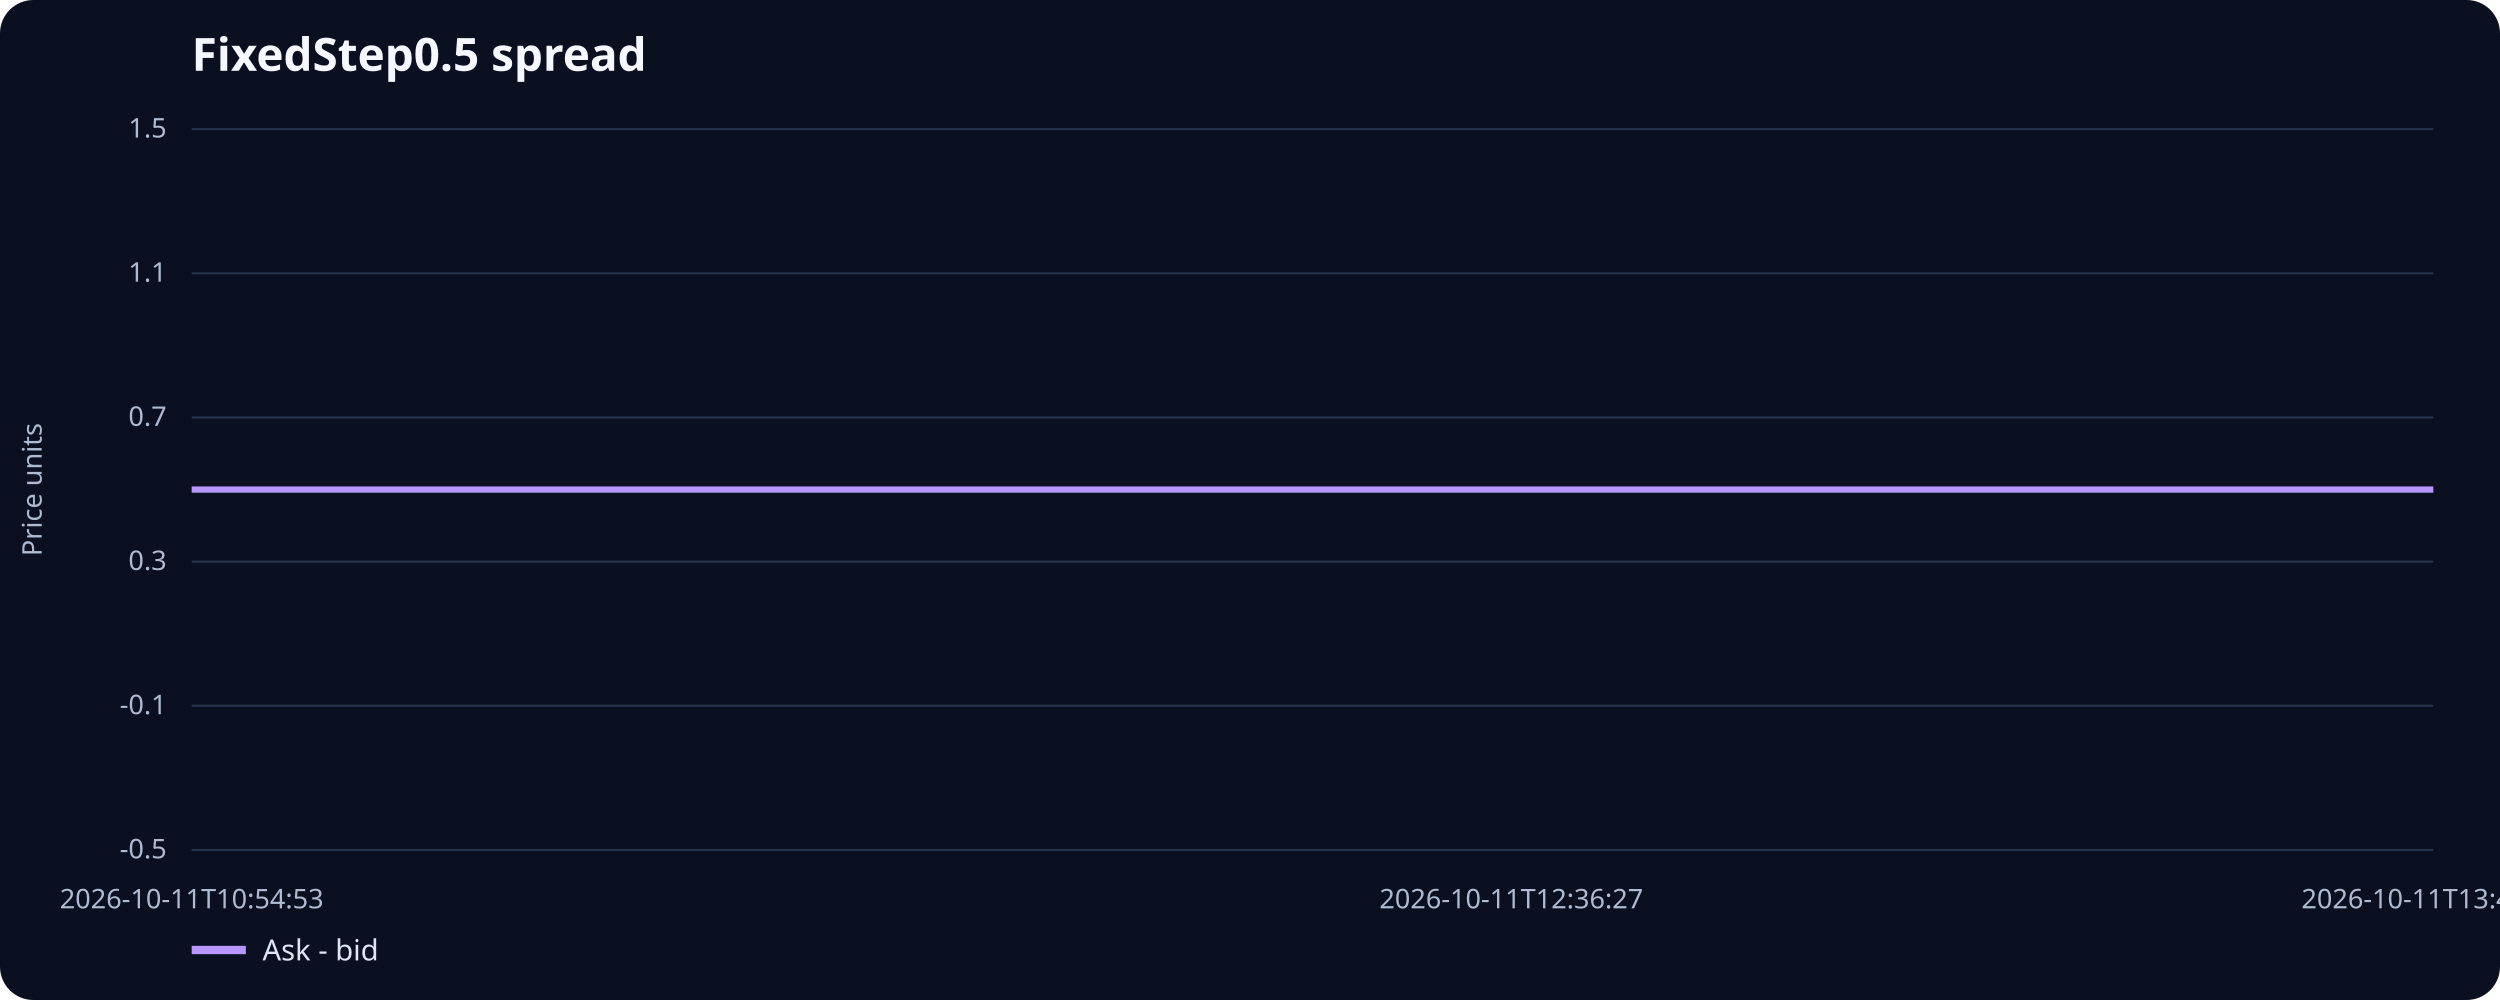
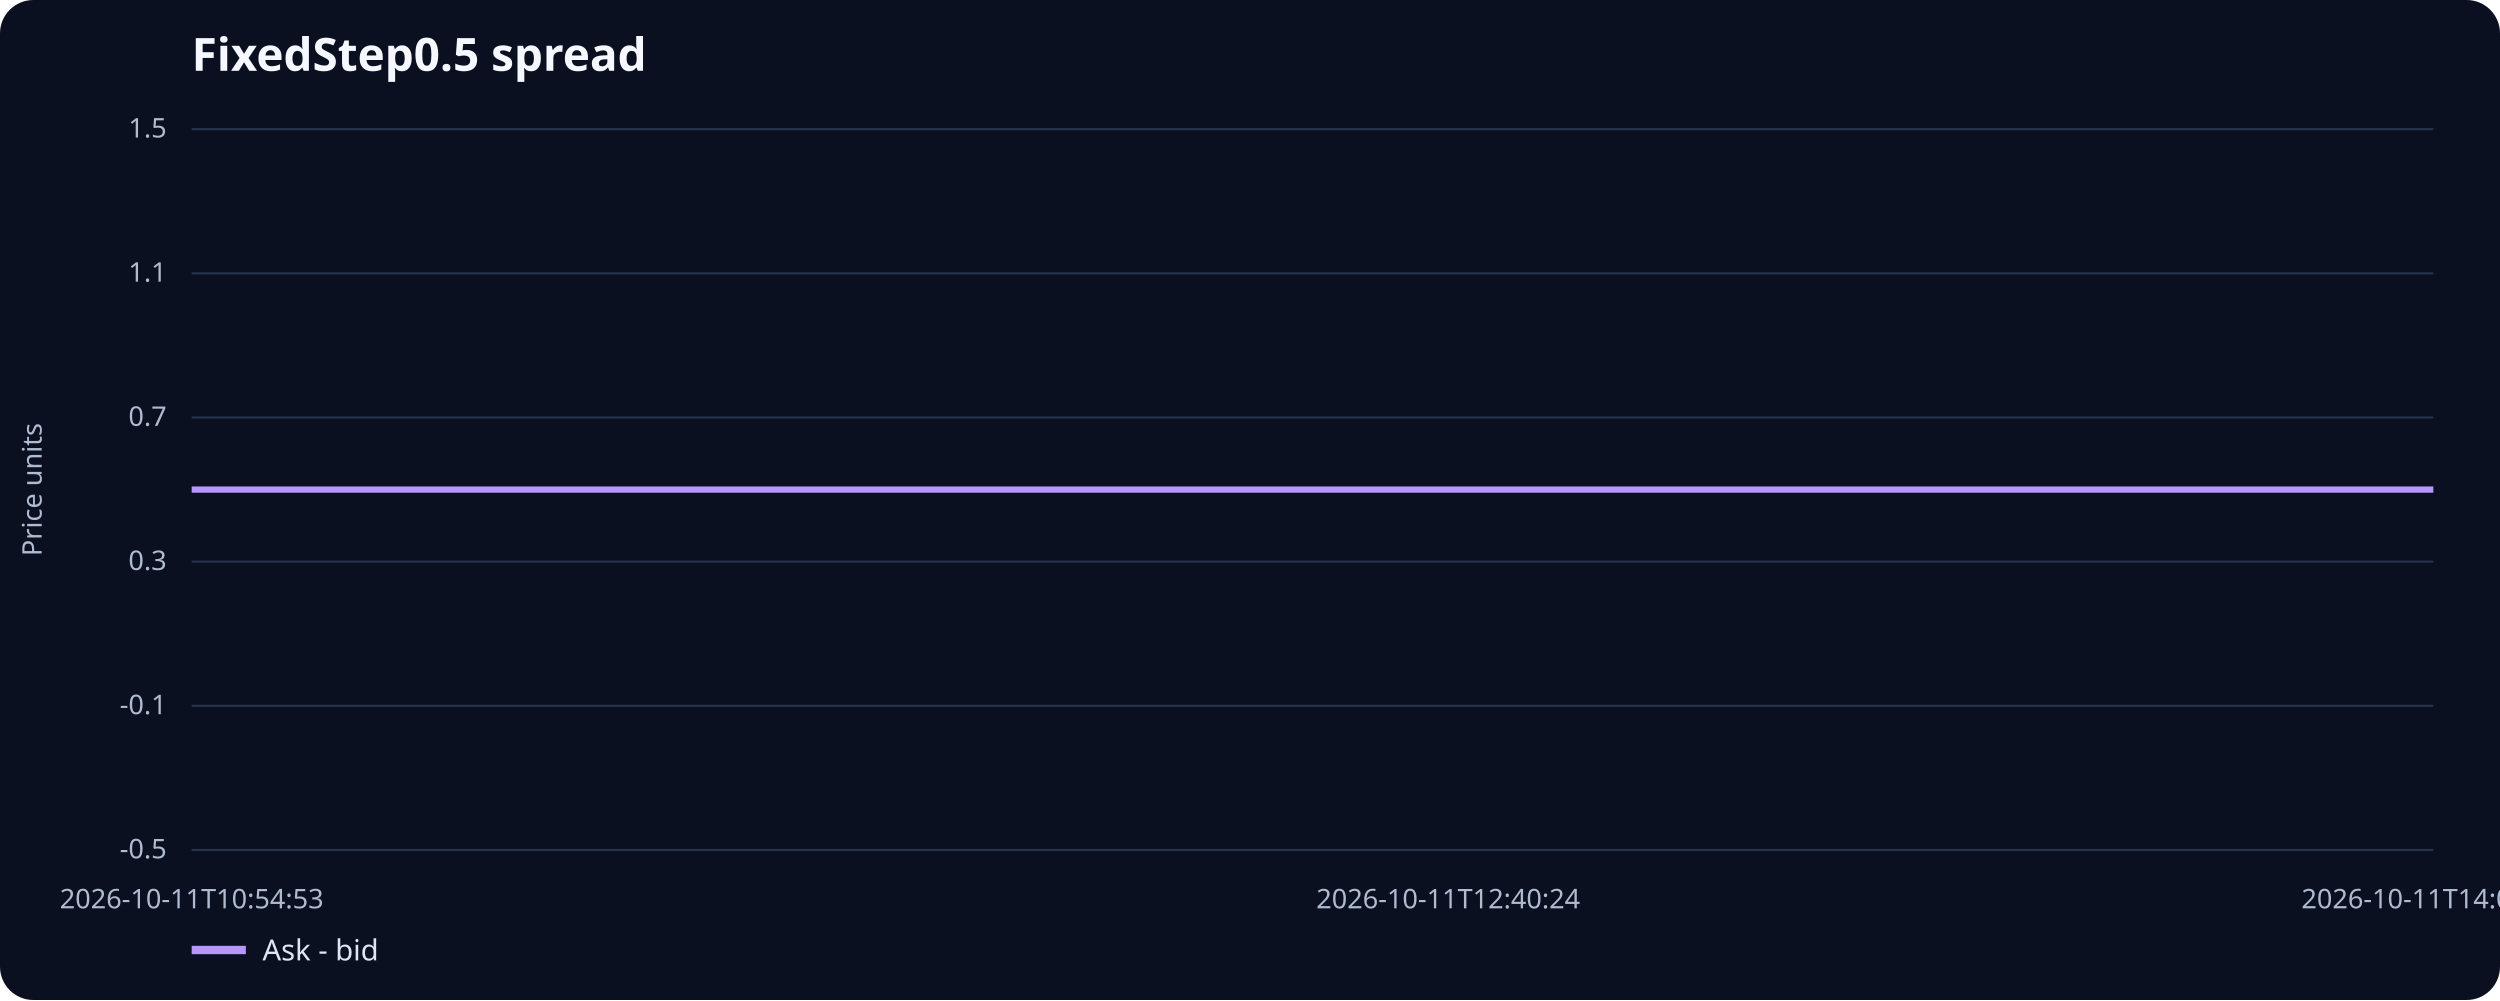
<svg xmlns="http://www.w3.org/2000/svg" width="1200" height="480" viewBox="0 0 1200 480" role="img" aria-labelledby="title desc">
  <style>.bg{fill:#0b1020}.grid{stroke:#26334d;stroke-width:1}.axis{fill:#aebbd0;font:13px system-ui,sans-serif}.legend{fill:#dce6f5;font:14px system-ui,sans-serif}.heading{fill:#f5f8ff;font:600 22px system-ui,sans-serif}.ylabel{fill:#aebbd0;font:13px system-ui,sans-serif}</style>
  <rect class="bg" width="100%" height="100%" rx="16" />
  <text x="92" y="34" class="heading">FixedStep0.5 spread</text>
  <text x="20" y="235.00" transform="rotate(-90 20 235.00)" text-anchor="middle" class="ylabel">Price units</text>
  <line x1="92" y1="408.00" x2="1168" y2="408.00" class="grid" />
  <text x="80" y="412.00" text-anchor="end" class="axis">-0.5</text>
  <line x1="92" y1="338.80" x2="1168" y2="338.80" class="grid" />
  <text x="80" y="342.80" text-anchor="end" class="axis">-0.1</text>
  <line x1="92" y1="269.60" x2="1168" y2="269.60" class="grid" />
  <text x="80" y="273.60" text-anchor="end" class="axis">0.3</text>
  <line x1="92" y1="200.40" x2="1168" y2="200.40" class="grid" />
  <text x="80" y="204.40" text-anchor="end" class="axis">0.7</text>
  <line x1="92" y1="131.20" x2="1168" y2="131.20" class="grid" />
  <text x="80" y="135.20" text-anchor="end" class="axis">1.1</text>
  <line x1="92" y1="62.00" x2="1168" y2="62.00" class="grid" />
  <text x="80" y="66.00" text-anchor="end" class="axis">1.5</text>
-   <polyline points="92.00,235.00 93.54,235.00 95.10,235.00 96.66,235.00 98.22,235.00 289.25,235.00 290.70,235.00 292.33,235.00 293.79,235.00 305.08,235.00 306.59,235.00 308.23,235.00 309.71,235.00 311.29,235.00 312.83,235.00 341.43,235.00 342.96,235.00 344.52,235.00 346.12,235.00 347.66,235.00 349.21,235.00 350.78,235.00 352.34,235.00 354.39,235.00 355.45,235.00 355.81,235.00 357.34,235.00 358.90,235.00 360.47,235.00 362.03,235.00 363.77,235.00 365.14,235.00 366.85,235.00 368.29,235.00 369.85,235.00 371.40,235.00 372.97,235.00 374.51,235.00 376.07,235.00 377.63,235.00 379.19,235.00 380.75,235.00 382.31,235.00 383.87,235.00 385.44,235.00 386.99,235.00 388.57,235.00 390.11,235.00 391.67,235.00 393.68,235.00 394.86,235.00 396.36,235.00 397.93,235.00 399.54,235.00 401.05,235.00 402.60,235.00 404.16,235.00 405.73,235.00 408.24,235.00 409.16,235.00 410.63,235.00 412.02,235.00 413.56,235.00 415.15,235.00 416.68,235.00 418.33,235.00 419.98,235.00 421.40,235.00 423.28,235.00 424.50,235.00 426.07,235.00 427.72,235.00 429.23,235.00 432.15,235.00 432.39,235.00 433.94,235.00 435.49,235.00 437.06,235.00 438.63,235.00 440.19,235.00 441.75,235.00 443.30,235.00 444.86,235.00 446.43,235.00 447.99,235.00 449.86,235.00 451.33,235.00 452.72,235.00 454.88,235.00 455.93,235.00 457.46,235.00 459.02,235.00 460.58,235.00 462.14,235.00 463.70,235.00 465.27,235.00 466.84,235.00 468.38,235.00 469.97,235.00 471.54,235.00 473.06,235.00 474.62,235.00 476.18,235.00 477.74,235.00 479.30,235.00 480.86,235.00 482.42,235.00 483.98,235.00 485.54,235.00 487.10,235.00 488.66,235.00 490.24,235.00 492.68,235.00 493.55,235.00 494.99,235.00 496.55,235.00 498.11,235.00 499.68,235.00 501.23,235.00 502.80,235.00 504.35,235.00 505.91,235.00 507.47,235.00 509.03,235.00 510.60,235.00 512.21,235.00 513.74,235.00 515.29,235.00 516.91,235.00 518.43,235.00 520.00,235.00 521.60,235.00 523.21,235.00 524.74,235.00 526.27,235.00 528.03,235.00 529.40,235.00 532.47,235.00 533.40,235.00 534.74,235.00 536.14,235.00 537.70,235.00 539.27,235.00 540.83,235.00 542.53,235.00 544.07,235.00 545.65,235.00 547.08,235.00 549.96,235.00 550.26,235.00 551.81,235.00 553.76,235.00 555.64,235.00 558.72,235.00 559.37,235.00 560.96,235.00 562.45,235.00 564.01,235.00 565.67,235.00 567.22,235.00 568.72,235.00 570.33,235.00 571.84,235.00 573.40,235.00 574.96,235.00 576.58,235.00 578.28,235.00 580.09,235.00 581.22,235.00 582.78,235.00 584.34,235.00 585.92,235.00 587.46,235.00 589.02,235.00 590.61,235.00 592.24,235.00 593.78,235.00 595.27,235.00 596.93,235.00 598.50,235.00 601.08,235.00 601.52,235.00 603.41,235.00 604.66,235.00 606.23,235.00 608.05,235.00 609.38,235.00 610.93,235.00 612.55,235.00 614.07,235.00 615.62,235.00 619.69,235.00 621.66,235.00 621.95,235.00 624.25,235.00 625.07,235.00 626.63,235.00 628.27,235.00 629.78,235.00 631.37,235.00 632.89,235.00 634.46,235.00 636.09,235.00 637.58,235.00 639.13,235.00 640.72,235.00 642.37,235.00 644.69,235.00 645.47,235.00 647.56,235.00 649.42,235.00 650.17,235.00 651.73,235.00 653.29,235.00 654.85,235.00 656.41,235.00 657.97,235.00 659.53,235.00 661.10,235.00 662.65,235.00 664.21,235.00 665.77,235.00 667.33,235.00 668.89,235.00 670.45,235.00 672.01,235.00 673.57,235.00 675.13,235.00 676.69,235.00 678.27,235.00 680.07,235.00 682.68,235.00 682.94,235.00 684.86,235.00 686.06,235.00 687.62,235.00 689.18,235.00 690.73,235.00 692.30,235.00 693.85,235.00 695.42,235.00 697.00,235.00 698.65,235.00 700.65,235.00 701.74,235.00 703.26,235.00 704.82,235.00 706.38,235.00 707.94,235.00 709.53,235.00 711.09,235.00 712.64,235.00 714.27,235.00 715.79,235.00 717.76,235.00 719.33,235.00 723.83,235.00 725.41,235.00 726.73,235.00 728.20,235.00 729.76,235.00 731.32,235.00 732.88,235.00 734.44,235.00 736.00,235.00 737.64,235.00 739.13,235.00 740.68,235.00 742.26,235.00 743.81,235.00 745.39,235.00 746.92,235.00 748.50,235.00 750.06,235.00 751.73,235.00 753.20,235.00 754.72,235.00 756.29,235.00 757.87,235.00 759.41,235.00 760.99,235.00 762.56,235.00 765.65,235.00 767.54,235.00 768.39,235.00 770.47,235.00 771.30,235.00 772.83,235.00 774.39,235.00 775.95,235.00 777.53,235.00 779.16,235.00 780.65,235.00 782.21,235.00 783.76,235.00 785.34,235.00 786.93,235.00 788.48,235.00 790.13,235.00 791.56,235.00 793.23,235.00 794.69,235.00 796.29,235.00 797.85,235.00 799.37,235.00 800.95,235.00 802.49,235.00 804.12,235.00 806.02,235.00 808.66,235.00 809.27,235.00 811.69,235.00 813.11,235.00 813.93,235.00 815.66,235.00 817.05,235.00 818.61,235.00 820.17,235.00 821.74,235.00 823.31,235.00 824.85,235.00 826.44,235.00 827.98,235.00 829.55,235.00 831.18,235.00 832.68,235.00 834.49,235.00 835.78,235.00 837.34,235.00 838.93,235.00 840.55,235.00 842.03,235.00 843.61,235.00 845.13,235.00 846.71,235.00 848.42,235.00 850.00,235.00 851.60,235.00 854.13,235.00 854.68,235.00 856.21,235.00 857.78,235.00 859.35,235.00 860.89,235.00 862.45,235.00 864.01,235.00 865.58,235.00 867.34,235.00 868.80,235.00 870.47,235.00 871.87,235.00 873.37,235.00 874.93,235.00 876.49,235.00 878.05,235.00 880.46,235.00 881.19,235.00 882.74,235.00 884.59,235.00 886.51,235.00 887.57,235.00 889.82,235.00 890.88,235.00 893.73,235.00 900.08,235.00 901.36,235.00 903.10,235.00 904.35,235.00 905.94,235.00 907.47,235.00 909.03,235.00 911.29,235.00 912.15,235.00 913.72,235.00 915.27,235.00 916.83,235.00 918.39,235.00 919.95,235.00 921.56,235.00 923.24,235.00 924.87,235.00 926.39,235.00 928.53,235.00 929.85,235.00 931.83,235.00 933.11,235.00 935.91,235.00 936.94,235.00 939.29,235.00 940.42,235.00 942.04,235.00 943.54,235.00 947.33,235.00 951.79,235.00 952.53,235.00 954.00,235.00 955.74,235.00 957.14,235.00 958.70,235.00 960.26,235.00 961.82,235.00 963.38,235.00 964.94,235.00 966.50,235.00 968.06,235.00 969.62,235.00 971.18,235.00 972.76,235.00 974.31,235.00 976.64,235.00 977.68,235.00 979.24,235.00 981.48,235.00 982.40,235.00 983.93,235.00 985.49,235.00 987.08,235.00 988.66,235.00 990.55,235.00 991.79,235.00 993.35,235.00 995.11,235.00 996.53,235.00 998.26,235.00 999.70,235.00 1001.27,235.00 1002.86,235.00 1004.42,235.00 1007.04,235.00 1015.04,235.00 1017.09,235.00 1019.87,235.00 1021.03,235.00 1023.31,235.00 1023.91,235.00 1025.47,235.00 1027.21,235.00 1029.64,235.00 1030.42,235.00 1031.94,235.00 1036.03,235.00 1040.51,235.00 1046.68,235.00 1057.56,235.00 1059.09,235.00 1060.09,235.00 1061.67,235.00 1063.24,235.00 1064.77,235.00 1066.33,235.00 1067.89,235.00 1069.45,235.00 1071.02,235.00 1072.59,235.00 1074.14,235.00 1075.69,235.00 1077.25,235.00 1079.11,235.00 1080.64,235.00 1082.17,235.00 1083.71,235.00 1085.26,235.00 1086.86,235.00 1088.42,235.00 1089.94,235.00 1091.94,235.00 1093.16,235.00 1095.49,235.00 1096.19,235.00 1097.74,235.00 1099.31,235.00 1100.87,235.00 1102.44,235.00 1103.99,235.00 1105.57,235.00 1107.64,235.00 1108.67,235.00 1110.25,235.00 1112.43,235.00 1113.42,235.00 1114.93,235.00 1116.54,235.00 1118.18,235.00 1119.76,235.00 1122.03,235.00 1122.73,235.00 1124.28,235.00 1125.86,235.00 1127.40,235.00 1128.97,235.00 1130.53,235.00 1132.08,235.00 1133.76,235.00 1135.21,235.00 1137.14,235.00 1138.50,235.00 1139.90,235.00 1141.46,235.00 1143.02,235.00 1144.58,235.00 1146.14,235.00 1147.70,235.00 1149.26,235.00 1150.82,235.00 1152.38,235.00 1153.94,235.00 1155.52,235.00 1157.07,235.00 1158.64,235.00 1160.24,235.00 1161.80,235.00 1163.34,235.00 1164.89,235.00 1166.45,235.00 1168.00,235.00" fill="none" stroke="#b797ff" stroke-width="3" />
+   <polyline points="92.00,235.00 93.41,235.00 94.84,235.00 96.27,235.00 97.70,235.00 272.79,235.00 274.12,235.00 275.61,235.00 276.95,235.00 287.30,235.00 288.68,235.00 290.18,235.00 291.54,235.00 292.98,235.00 294.40,235.00 320.61,235.00 322.02,235.00 323.45,235.00 324.91,235.00 326.32,235.00 327.74,235.00 329.18,235.00 330.61,235.00 332.49,235.00 333.46,235.00 333.79,235.00 335.19,235.00 336.62,235.00 338.06,235.00 339.49,235.00 341.09,235.00 342.34,235.00 343.91,235.00 345.23,235.00 346.65,235.00 348.08,235.00 349.52,235.00 350.93,235.00 352.36,235.00 353.79,235.00 355.22,235.00 356.64,235.00 358.08,235.00 359.51,235.00 360.95,235.00 362.37,235.00 363.82,235.00 365.23,235.00 366.66,235.00 368.50,235.00 369.58,235.00 370.95,235.00 372.40,235.00 373.87,235.00 375.25,235.00 376.68,235.00 378.10,235.00 379.54,235.00 381.84,235.00 382.68,235.00 384.03,235.00 385.30,235.00 386.72,235.00 388.18,235.00 389.58,235.00 391.09,235.00 392.60,235.00 393.90,235.00 395.63,235.00 396.75,235.00 398.18,235.00 399.70,235.00 401.08,235.00 403.76,235.00 403.98,235.00 405.40,235.00 406.81,235.00 408.26,235.00 409.70,235.00 411.12,235.00 412.56,235.00 413.98,235.00 415.41,235.00 416.84,235.00 418.28,235.00 419.99,235.00 421.34,235.00 422.61,235.00 424.59,235.00 425.55,235.00 426.96,235.00 428.38,235.00 429.82,235.00 431.25,235.00 432.67,235.00 434.12,235.00 435.55,235.00 436.96,235.00 438.42,235.00 439.86,235.00 441.26,235.00 442.69,235.00 444.12,235.00 445.55,235.00 446.97,235.00 448.40,235.00 449.83,235.00 451.26,235.00 452.69,235.00 454.12,235.00 455.55,235.00 457.00,235.00 459.23,235.00 460.03,235.00 461.35,235.00 462.78,235.00 464.21,235.00 465.65,235.00 467.07,235.00 468.51,235.00 469.93,235.00 471.36,235.00 472.79,235.00 474.22,235.00 475.66,235.00 477.14,235.00 478.53,235.00 479.95,235.00 481.44,235.00 482.83,235.00 484.28,235.00 485.74,235.00 487.21,235.00 488.62,235.00 490.02,235.00 491.64,235.00 492.89,235.00 495.71,235.00 496.56,235.00 497.78,235.00 499.07,235.00 500.50,235.00 501.93,235.00 503.36,235.00 504.92,235.00 506.33,235.00 507.78,235.00 509.09,235.00 511.73,235.00 512.01,235.00 513.43,235.00 515.21,235.00 516.94,235.00 519.76,235.00 520.36,235.00 521.81,235.00 523.18,235.00 524.61,235.00 526.13,235.00 527.56,235.00 528.93,235.00 530.40,235.00 531.79,235.00 533.22,235.00 534.65,235.00 536.13,235.00 537.69,235.00 539.35,235.00 540.39,235.00 541.81,235.00 543.24,235.00 544.69,235.00 546.10,235.00 547.54,235.00 548.99,235.00 550.49,235.00 551.89,235.00 553.26,235.00 554.78,235.00 556.22,235.00 558.58,235.00 558.99,235.00 560.72,235.00 561.87,235.00 563.30,235.00 564.97,235.00 566.20,235.00 567.61,235.00 569.10,235.00 570.49,235.00 571.91,235.00 575.64,235.00 577.45,235.00 577.72,235.00 579.82,235.00 580.57,235.00 582.00,235.00 583.50,235.00 584.89,235.00 586.35,235.00 587.74,235.00 589.18,235.00 590.67,235.00 592.04,235.00 593.46,235.00 594.92,235.00 596.43,235.00 598.55,235.00 599.27,235.00 601.18,235.00 602.90,235.00 603.58,235.00 605.01,235.00 606.44,235.00 607.87,235.00 609.30,235.00 610.73,235.00 612.16,235.00 613.60,235.00 615.02,235.00 616.45,235.00 617.88,235.00 619.31,235.00 620.74,235.00 622.17,235.00 623.60,235.00 625.03,235.00 626.46,235.00 627.89,235.00 629.33,235.00 630.98,235.00 633.38,235.00 633.62,235.00 635.37,235.00 636.47,235.00 637.90,235.00 639.33,235.00 640.76,235.00 642.19,235.00 643.62,235.00 645.05,235.00 646.50,235.00 648.01,235.00 649.85,235.00 650.84,235.00 652.24,235.00 653.67,235.00 655.10,235.00 656.53,235.00 657.98,235.00 659.41,235.00 660.84,235.00 662.33,235.00 663.72,235.00 665.53,235.00 666.97,235.00 671.09,235.00 672.54,235.00 673.75,235.00 675.10,235.00 676.52,235.00 677.95,235.00 679.38,235.00 680.81,235.00 682.24,235.00 683.75,235.00 685.11,235.00 686.54,235.00 687.98,235.00 689.40,235.00 690.85,235.00 692.26,235.00 693.70,235.00 695.13,235.00 696.66,235.00 698.01,235.00 699.41,235.00 700.84,235.00 702.29,235.00 703.70,235.00 705.15,235.00 706.59,235.00 709.42,235.00 711.16,235.00 711.93,235.00 713.84,235.00 714.59,235.00 716.00,235.00 717.43,235.00 718.86,235.00 720.30,235.00 721.80,235.00 723.16,235.00 724.60,235.00 726.02,235.00 727.47,235.00 728.93,235.00 730.35,235.00 731.86,235.00 733.17,235.00 734.69,235.00 736.03,235.00 737.50,235.00 738.93,235.00 740.32,235.00 741.77,235.00 743.18,235.00 744.68,235.00 746.42,235.00 748.84,235.00 749.40,235.00 751.62,235.00 752.92,235.00 753.67,235.00 755.25,235.00 756.53,235.00 757.96,235.00 759.39,235.00 760.83,235.00 762.27,235.00 763.68,235.00 765.13,235.00 766.55,235.00 767.98,235.00 769.48,235.00 770.85,235.00 772.52,235.00 773.70,235.00 775.12,235.00 776.59,235.00 778.06,235.00 779.42,235.00 780.87,235.00 782.27,235.00 783.71,235.00 785.28,235.00 786.73,235.00 788.20,235.00 790.52,235.00 791.02,235.00 792.42,235.00 793.86,235.00 795.30,235.00 796.71,235.00 798.14,235.00 799.57,235.00 801.01,235.00 802.62,235.00 803.96,235.00 805.49,235.00 806.77,235.00 808.15,235.00 809.58,235.00 811.01,235.00 812.44,235.00 814.65,235.00 815.32,235.00 816.74,235.00 818.43,235.00 820.20,235.00 821.16,235.00 823.23,235.00 824.20,235.00 826.81,235.00 832.63,235.00 833.80,235.00 835.40,235.00 836.55,235.00 838.00,235.00 839.40,235.00 840.83,235.00 842.91,235.00 843.69,235.00 845.13,235.00 846.55,235.00 847.98,235.00 849.41,235.00 850.84,235.00 852.31,235.00 853.85,235.00 855.35,235.00 856.74,235.00 858.70,235.00 859.91,235.00 861.72,235.00 862.90,235.00 865.47,235.00 866.41,235.00 868.57,235.00 869.60,235.00 871.09,235.00 872.46,235.00 875.94,235.00 880.02,235.00 880.70,235.00 882.05,235.00 883.64,235.00 884.93,235.00 886.35,235.00 887.78,235.00 889.22,235.00 890.65,235.00 892.08,235.00 893.51,235.00 894.93,235.00 896.37,235.00 897.80,235.00 899.24,235.00 900.66,235.00 902.80,235.00 903.75,235.00 905.18,235.00 907.24,235.00 908.08,235.00 909.48,235.00 910.91,235.00 912.36,235.00 913.82,235.00 915.54,235.00 916.68,235.00 918.12,235.00 919.72,235.00 921.03,235.00 922.61,235.00 923.93,235.00 925.37,235.00 926.83,235.00 928.26,235.00 930.66,235.00 937.99,235.00 939.87,235.00 942.42,235.00 943.48,235.00 945.58,235.00 946.12,235.00 947.56,235.00 949.14,235.00 951.38,235.00 952.09,235.00 953.48,235.00 957.23,235.00 961.34,235.00 966.99,235.00 976.96,235.00 978.36,235.00 979.28,235.00 980.73,235.00 982.17,235.00 983.57,235.00 985.01,235.00 986.43,235.00 987.86,235.00 989.30,235.00 990.74,235.00 992.16,235.00 993.58,235.00 995.01,235.00 996.72,235.00 998.12,235.00 999.52,235.00 1000.93,235.00 1002.36,235.00 1003.82,235.00 1005.24,235.00 1006.64,235.00 1008.48,235.00 1009.59,235.00 1011.73,235.00 1012.37,235.00 1013.79,235.00 1015.23,235.00 1016.66,235.00 1018.10,235.00 1019.52,235.00 1020.97,235.00 1022.86,235.00 1023.81,235.00 1025.26,235.00 1027.26,235.00 1028.16,235.00 1029.55,235.00 1031.02,235.00 1032.53,235.00 1033.97,235.00 1036.05,235.00 1036.69,235.00 1038.12,235.00 1039.56,235.00 1040.98,235.00 1042.41,235.00 1043.84,235.00 1045.27,235.00 1046.80,235.00 1048.13,235.00 1049.90,235.00 1051.15,235.00 1052.43,235.00 1053.86,235.00 1055.29,235.00 1056.72,235.00 1058.15,235.00 1059.58,235.00 1061.01,235.00 1062.44,235.00 1063.87,235.00 1065.30,235.00 1066.75,235.00 1068.17,235.00 1069.61,235.00 1071.07,235.00 1072.51,235.00 1073.92,235.00 1075.34,235.00 1076.76,235.00 1078.19,235.00 1079.73,235.00 1081.06,235.00 1082.59,235.00 1083.95,235.00 1085.36,235.00 1086.79,235.00 1088.23,235.00 1089.66,235.00 1091.10,235.00 1092.51,235.00 1093.94,235.00 1095.37,235.00 1096.80,235.00 1098.25,235.00 1099.67,235.00 1101.19,235.00 1102.53,235.00 1103.99,235.00 1105.41,235.00 1106.87,235.00 1108.40,235.00 1109.74,235.00 1111.16,235.00 1112.59,235.00 1114.05,235.00 1115.52,235.00 1116.90,235.00 1118.38,235.00 1119.77,235.00 1121.36,235.00 1122.91,235.00 1168.00,235.00" fill="none" stroke="#b797ff" stroke-width="3" />
  <text x="92.00" y="436" text-anchor="middle" class="axis">2026-10-11T10:54:53</text>
-   <text x="725.41" y="436" text-anchor="middle" class="axis">2026-10-11T12:36:27</text>
-   <text x="1168.00" y="436" text-anchor="middle" class="axis">2026-10-11T13:47:24</text>
+   <text x="695.13" y="436" text-anchor="middle" class="axis">2026-10-11T12:40:24</text>
+   <text x="1168.00" y="436" text-anchor="middle" class="axis">2026-10-11T14:03:07</text>
  <line x1="92" y1="456" x2="118" y2="456" stroke="#b797ff" stroke-width="4" />
  <text x="126" y="461" class="legend">Ask - bid</text>
</svg>
